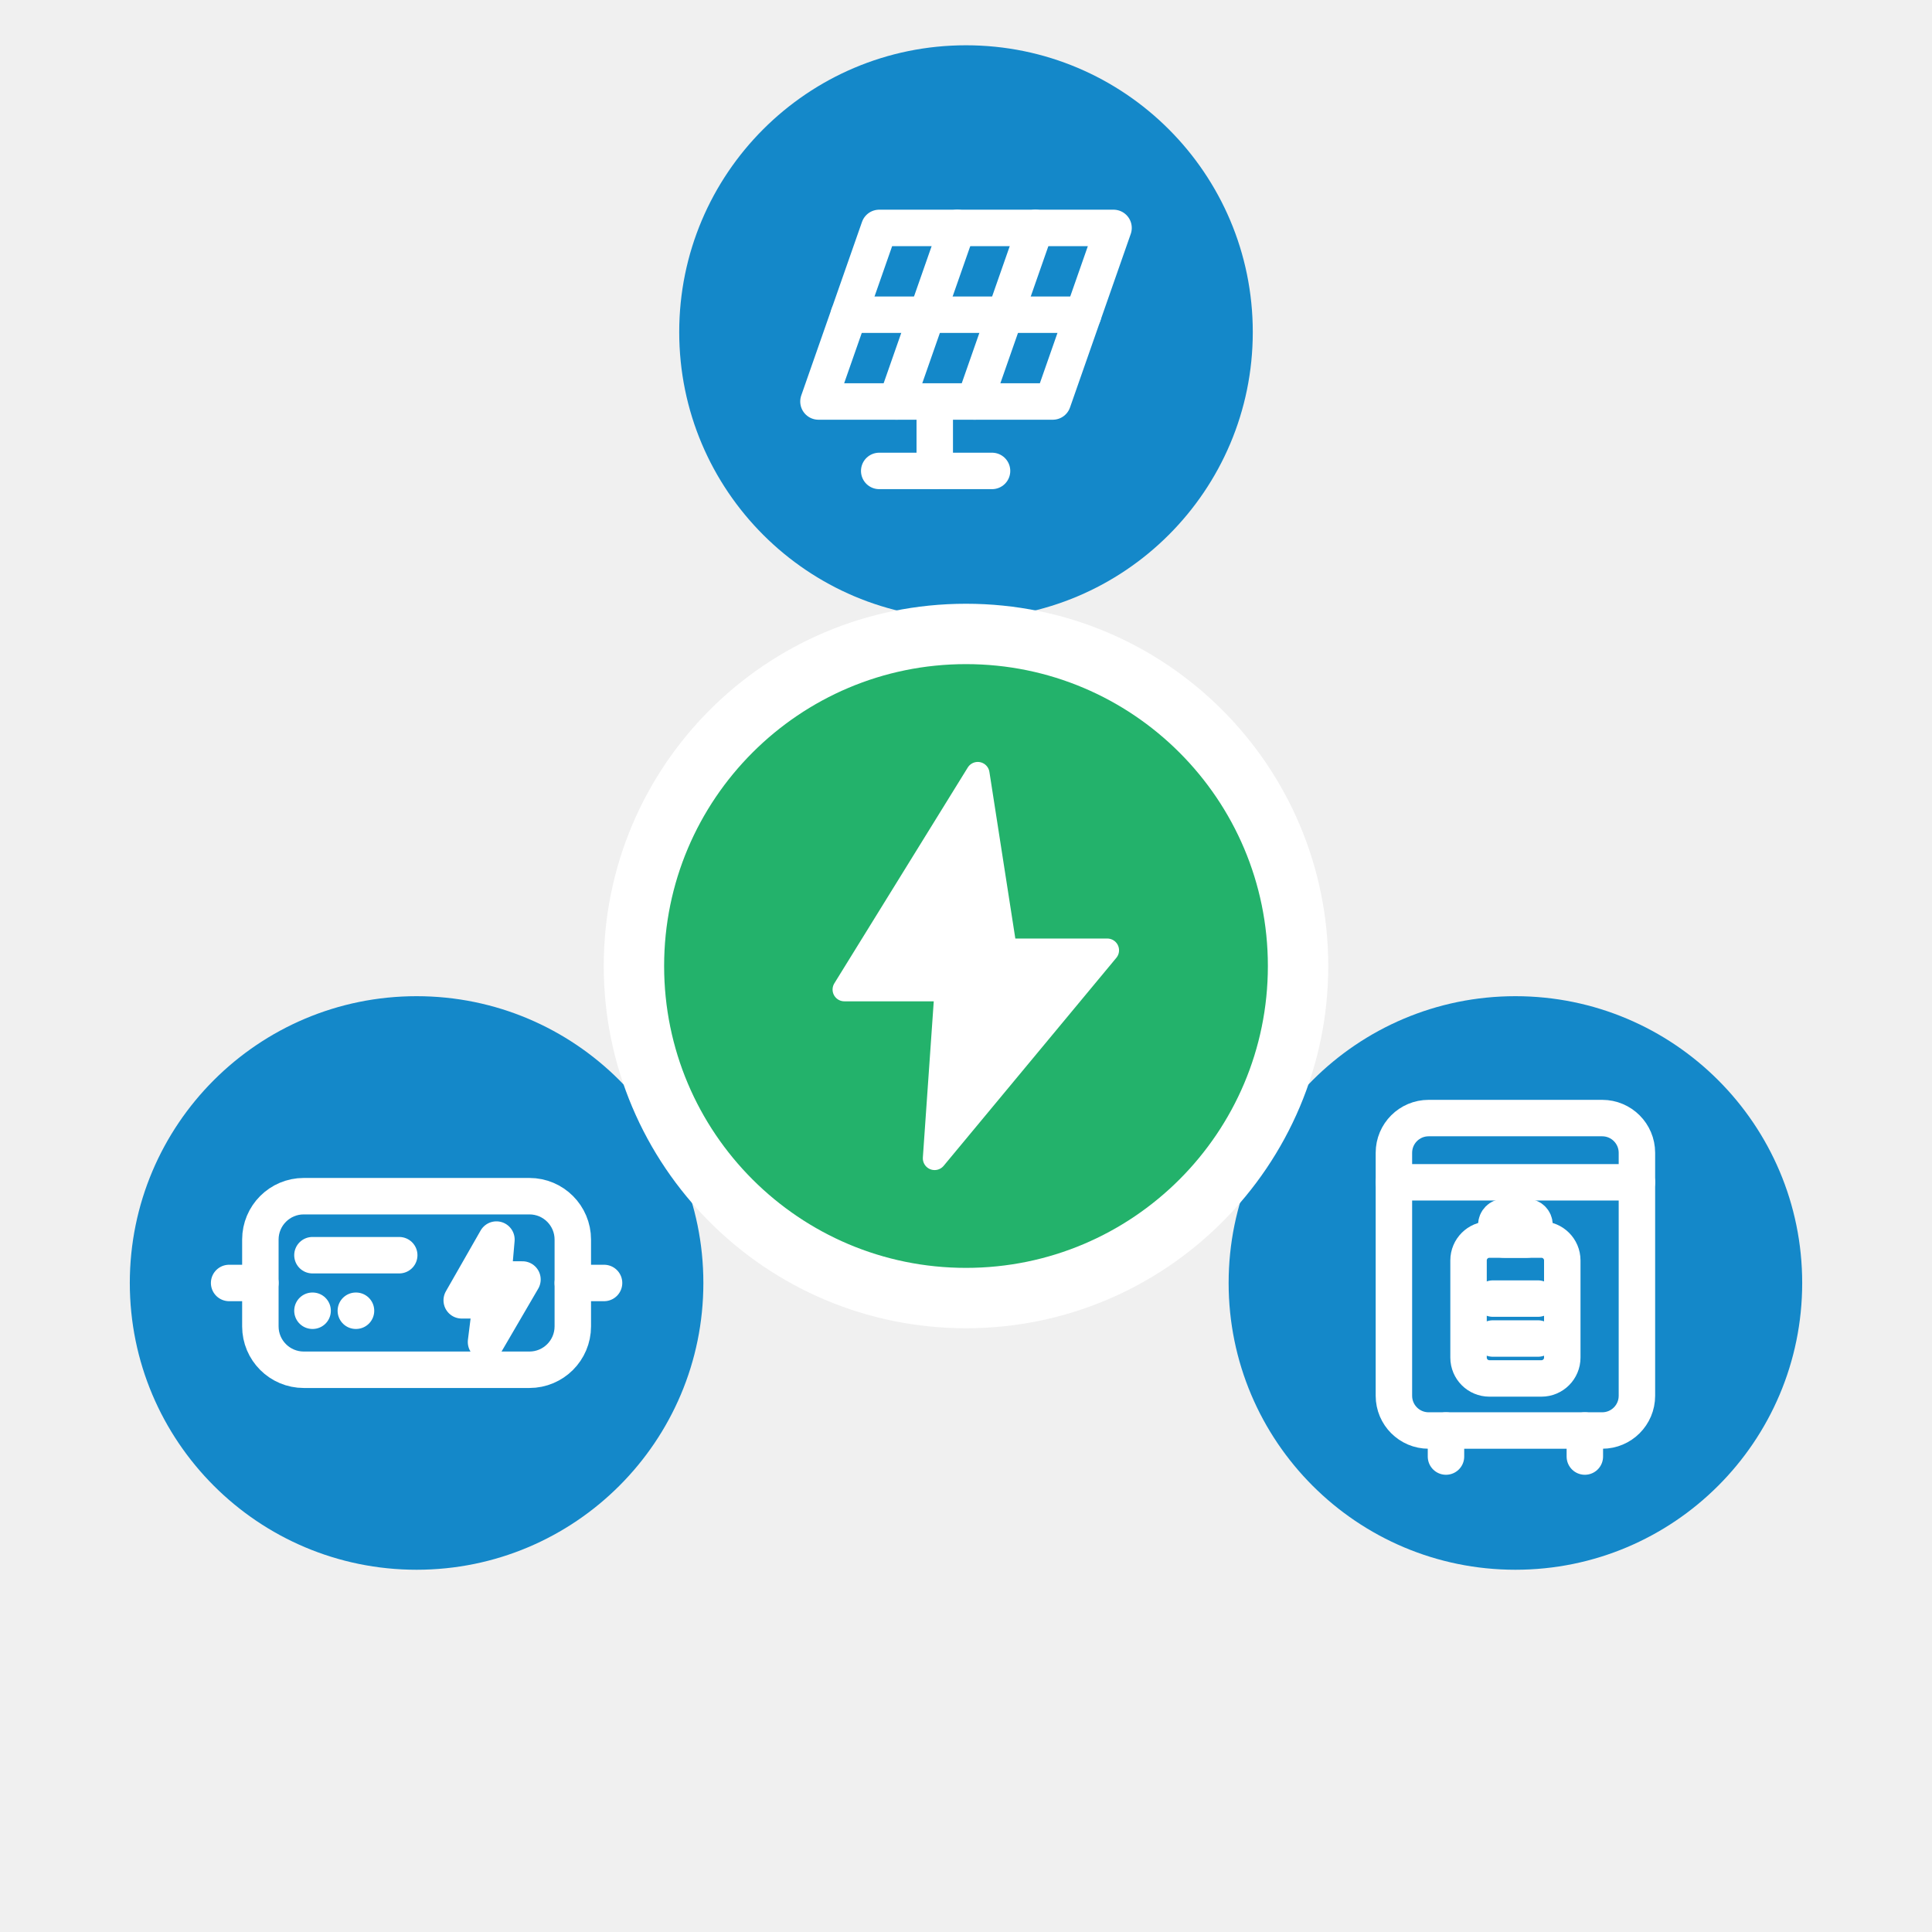
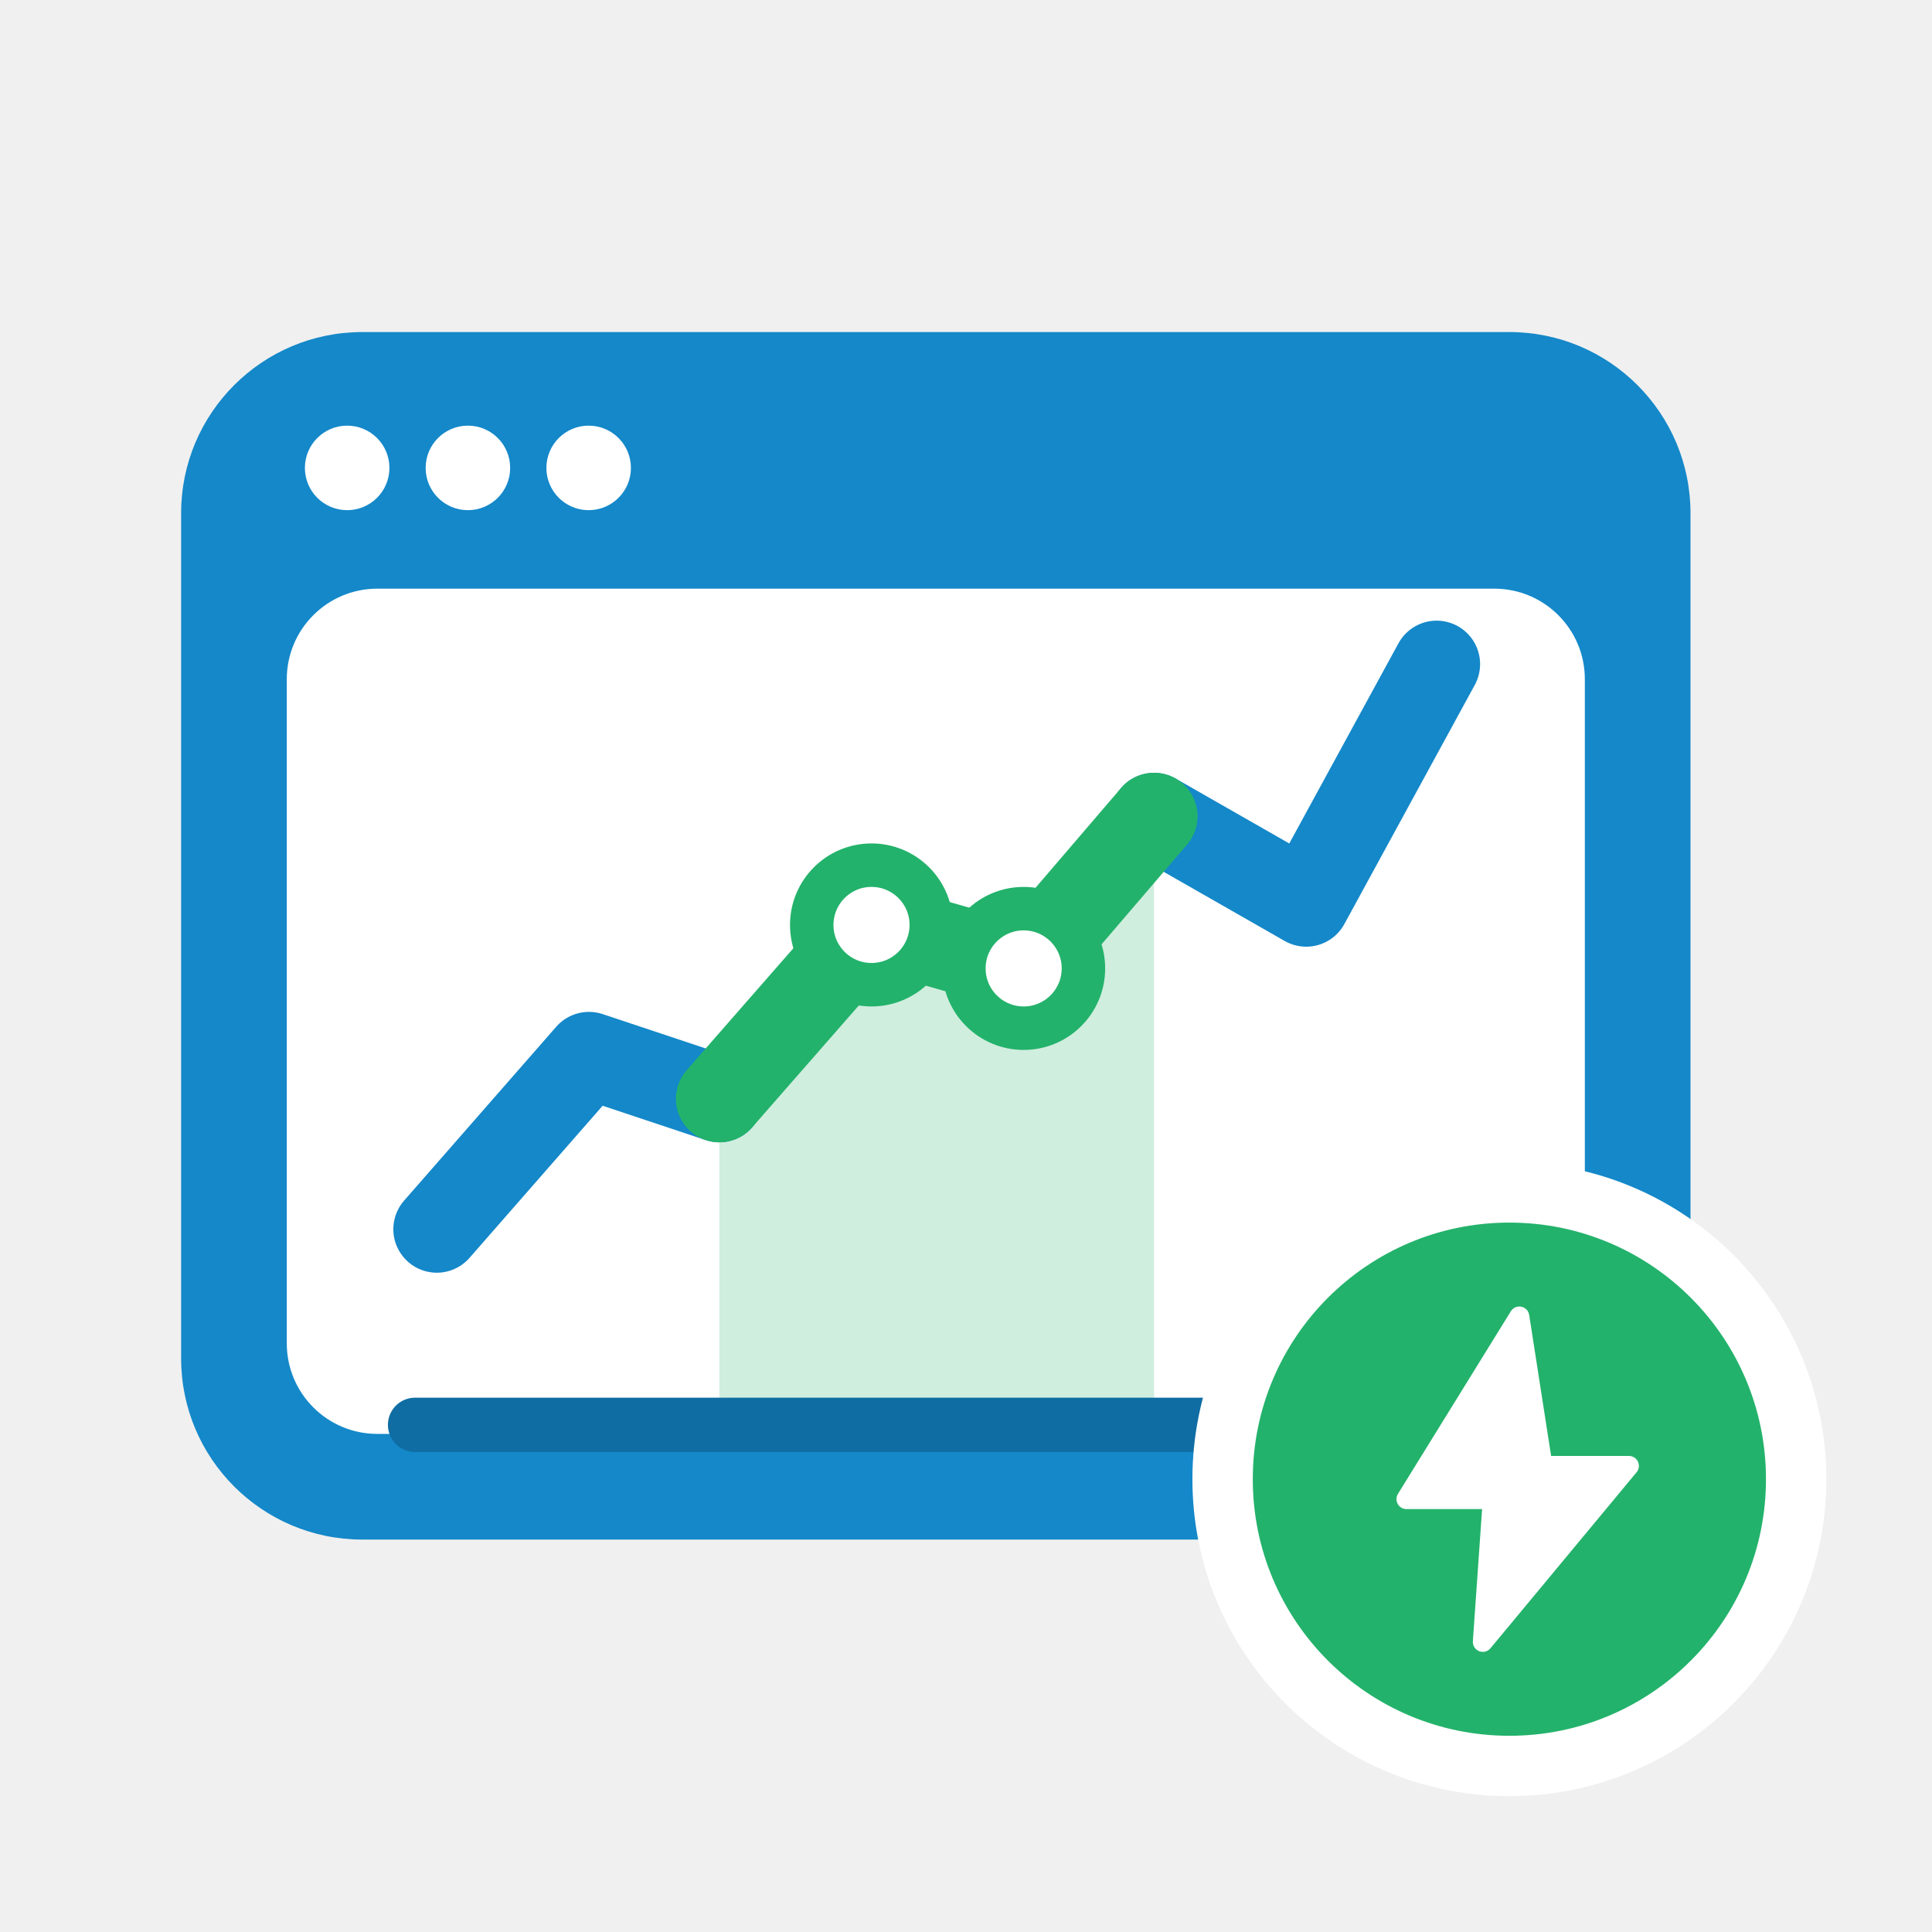
<svg xmlns="http://www.w3.org/2000/svg" viewBox="0 0 128 128">
-   <g stroke="#0f6da3" stroke-width="5" stroke-linecap="round">
-     <path d="M64 64 64 22M64 64 27.6 85M64 64 100.4 85" />
+   <rect x="12" y="22" width="100" height="80" rx="12" fill="#1488c9" />
+   <circle cx="23" cy="31" r="2.8" fill="#fff" />
+   <circle cx="31" cy="31" r="2.8" fill="#fff" />
+   <circle cx="39" cy="31" r="2.8" fill="#fff" />
+   <rect x="19" y="39" width="86" height="56" rx="6" fill="#fff" />
+   <g transform="translate(27.5 44) scale(0.72) translate(-16 -30)">
+     <path d="M44 70 L58 54 L72 58 L84 44 L84 100 L44 100 Z" fill="#23b26b" opacity=".22" />
+     <path d="M16 100 H112" stroke="#0f6da3" stroke-width="5" stroke-linecap="round" />
+     <path d="M18 82 L32 66 L44 70" fill="none" stroke="#1488c9" stroke-width="8" stroke-linecap="round" stroke-linejoin="round" />
+     <path d="M84 44 L98 52 L110 30" fill="none" stroke="#1488c9" stroke-width="8" stroke-linecap="round" stroke-linejoin="round" />
+     <path d="M44 70 L58 54 L72 58 L84 44" fill="none" stroke="#23b26b" stroke-width="8" stroke-linecap="round" stroke-linejoin="round" />
+     <circle cx="58" cy="54" r="5.5" fill="#fff" stroke="#23b26b" stroke-width="4" />
+     <circle cx="72" cy="58" r="5.5" fill="#fff" stroke="#23b26b" stroke-width="4" />
  </g>
-   <circle cx="64" cy="22" r="19" fill="#1488c9" />
-   <circle cx="27.6" cy="85" r="19" fill="#1488c9" />
-   <circle cx="100.4" cy="85" r="19" fill="#1488c9" />
-   <g transform="translate(64 22) scale(1.15) translate(-12 -12)" fill="none" stroke="#fff" stroke-linecap="round" stroke-linejoin="round" stroke-width="2.1">
-     <path d="M3.5 16 7 6h13.5L17 16Z" />
-     <path d="M5.25 11h13.5" />
-     <path d="M11.5 6 8 16" />
-     <path d="M16 6l-3.5 10" />
-     <path d="M10.2 16v4" />
-     <path d="M7 20h6.5" />
-   </g>
-   <g transform="translate(27.6 85) scale(1.15) translate(-12 -12)" fill="none" stroke="#fff" stroke-linecap="round" stroke-linejoin="round" stroke-width="2.1">
-     <rect x="3" y="7" width="18" height="10" rx="2.5" />
-     <path d="M6 10.4h5" />
-     <path d="M6 13.6h.01M8.5 13.6h.01" />
-     <path d="M16.6 9.5 14.6 13h1.7l-.3 2.4 2.1-3.6h-1.7z" />
-     <path d="M3 12H1.2M21 12h1.8" />
-   </g>
-   <g transform="translate(100.4 85) scale(1.15) translate(-12 -12)" fill="none" stroke="#fff" stroke-linecap="round" stroke-linejoin="round" stroke-width="2.1">
-     <rect x="5" y="2.5" width="14" height="18" rx="2" />
-     <path d="M5 6.2h14" />
-     <rect x="10.9" y="8.2" width="2.2" height="1.3" rx="0.45" />
-     <rect x="9.3" y="9.5" width="5.4" height="8" rx="1.2" />
-     <path d="M10.7 15.2h2.6M10.7 12.9h2.6" />
-     <path d="M8 20.5V22M16 20.5V22" />
-   </g>
-   <circle cx="64" cy="64" r="22" fill="#23b26b" stroke="#fff" stroke-width="4" />
-   <path transform="translate(64 64) scale(2.6) translate(-12.4 -11.5)" d="M12.7 6.6 9.3 12.1h2.6l-.3 4.3 4.4-5.3h-2.6z" fill="#fff" stroke="#fff" stroke-width="0.6" stroke-linejoin="round" />
+   <circle cx="100" cy="98" r="19" fill="#23b26b" stroke="#fff" stroke-width="4" />
+   <path transform="translate(100 98) scale(2.2) translate(-12.4 -11.5)" d="M12.7 6.6 9.3 12.1h2.6l-.3 4.3 4.4-5.3h-2.6z" fill="#fff" stroke="#fff" stroke-width="0.6" stroke-linejoin="round" />
</svg>
